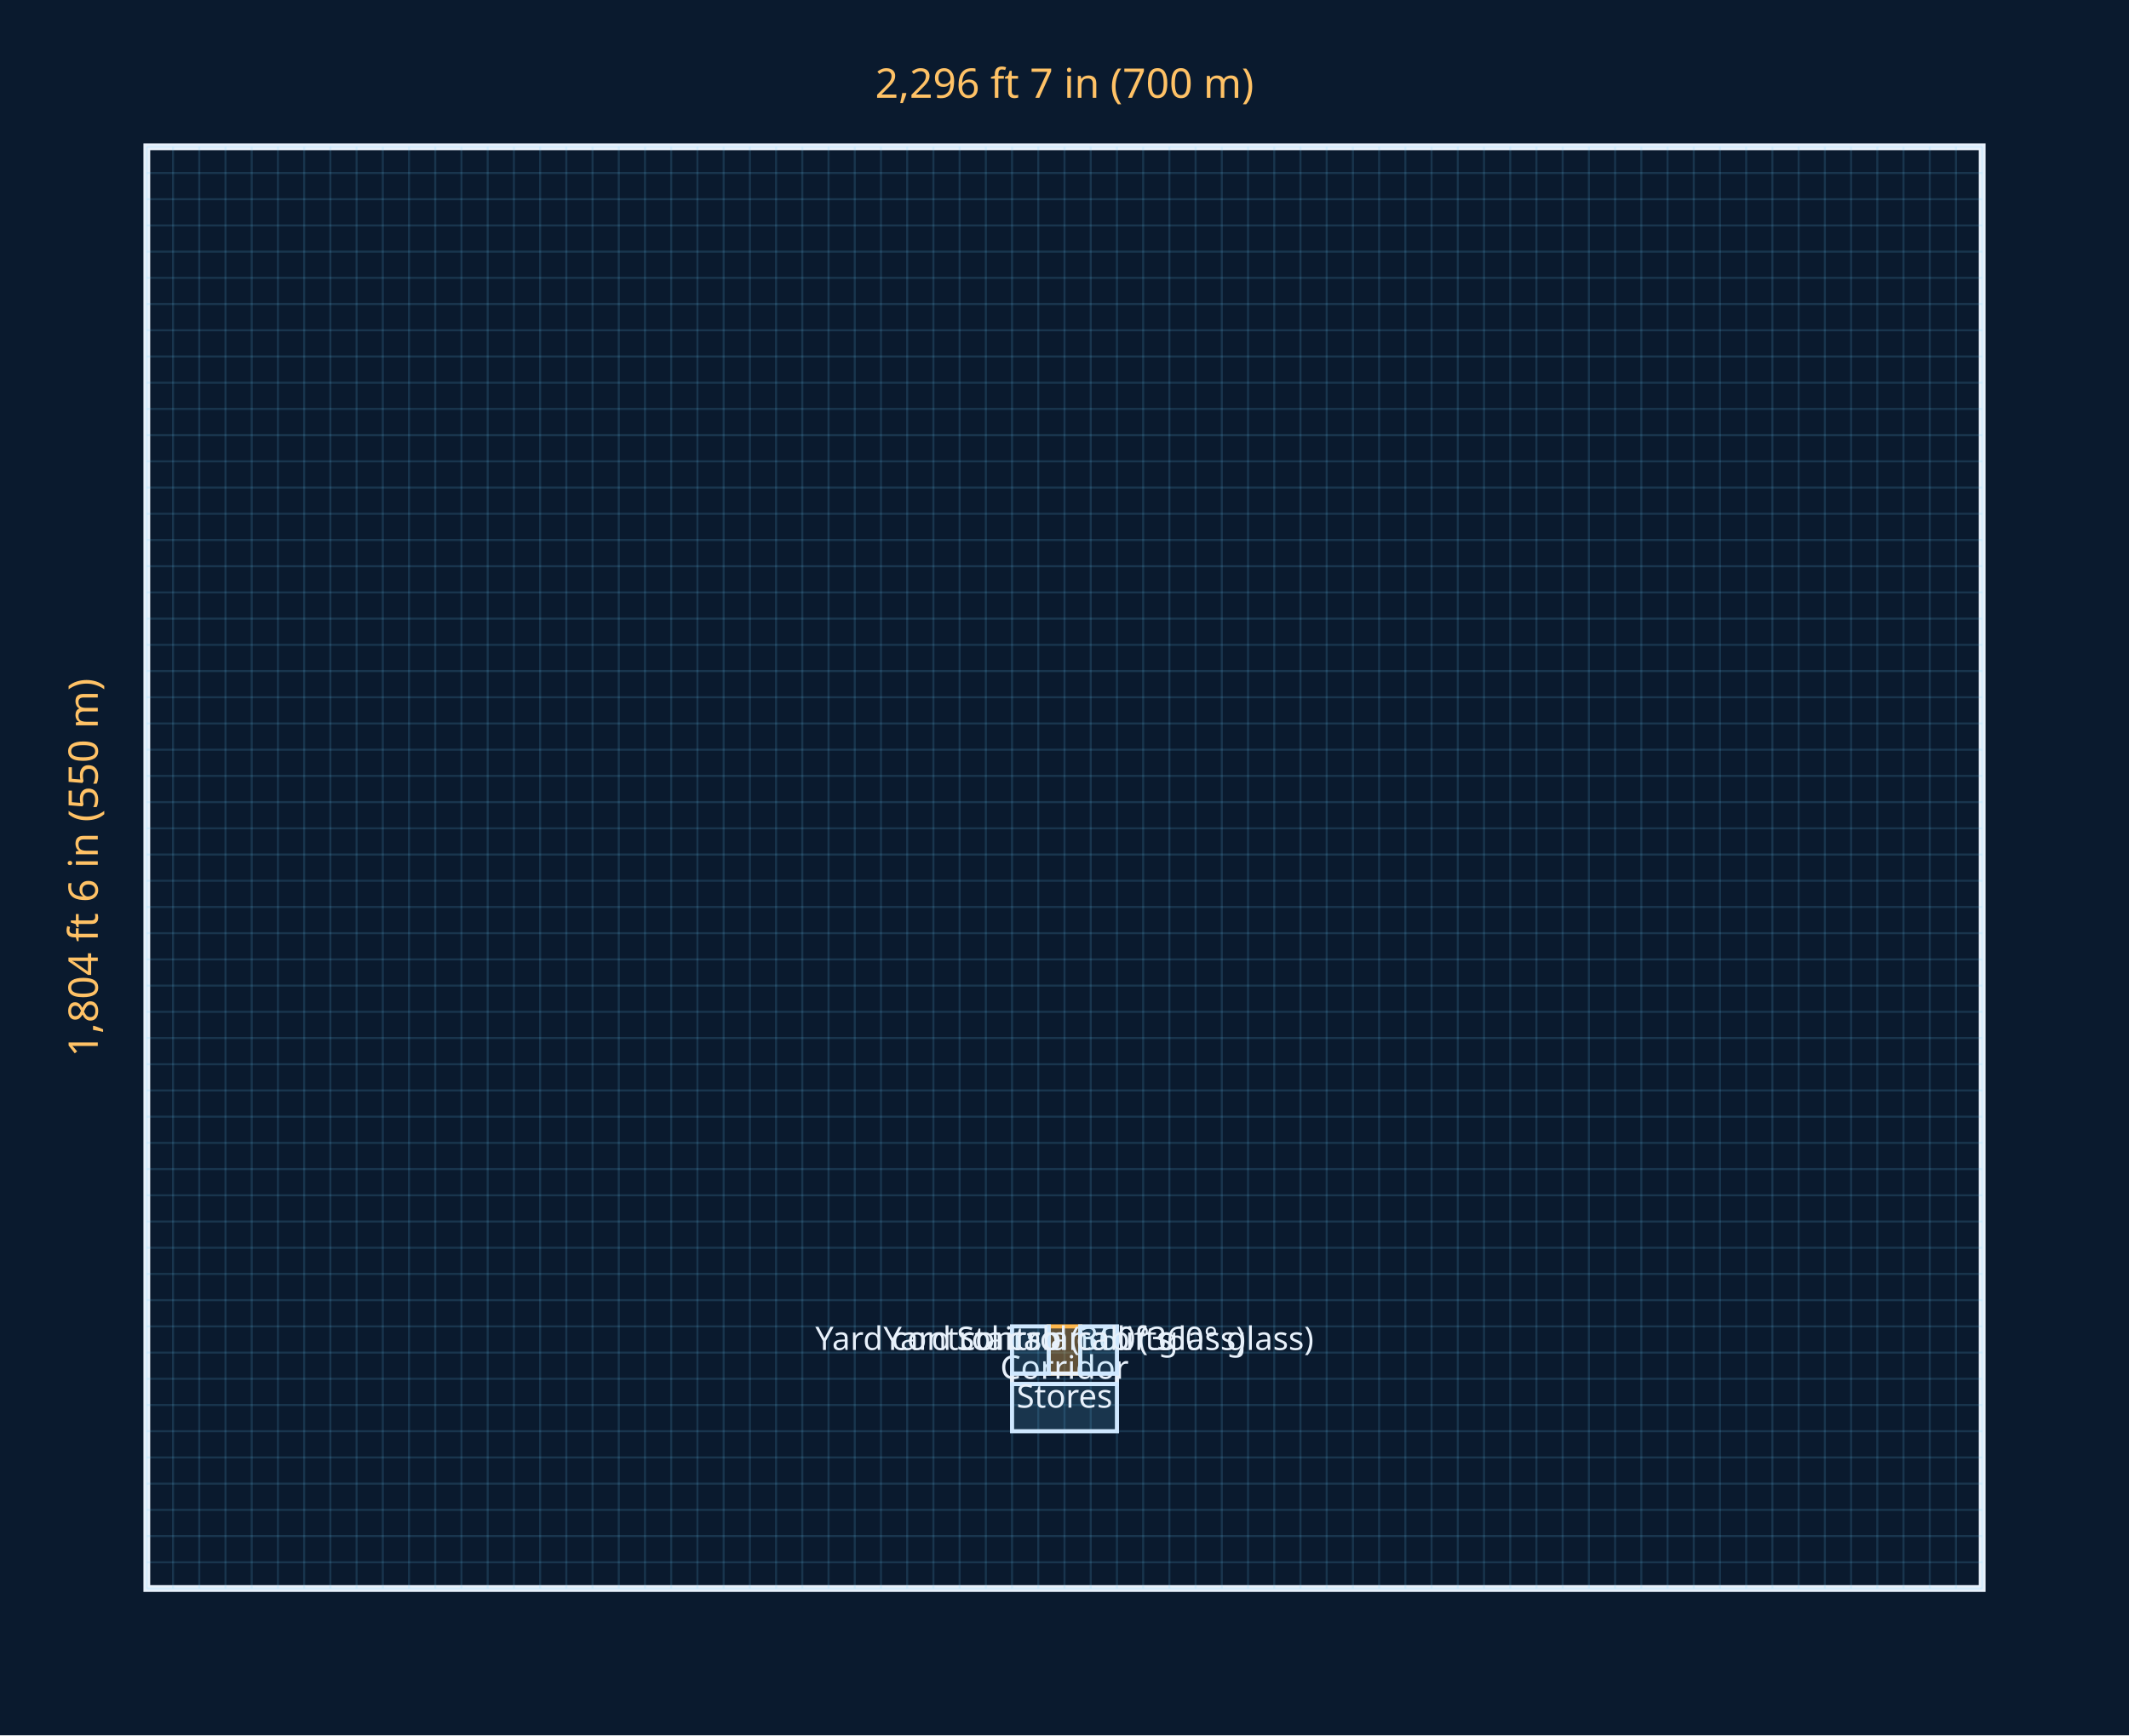
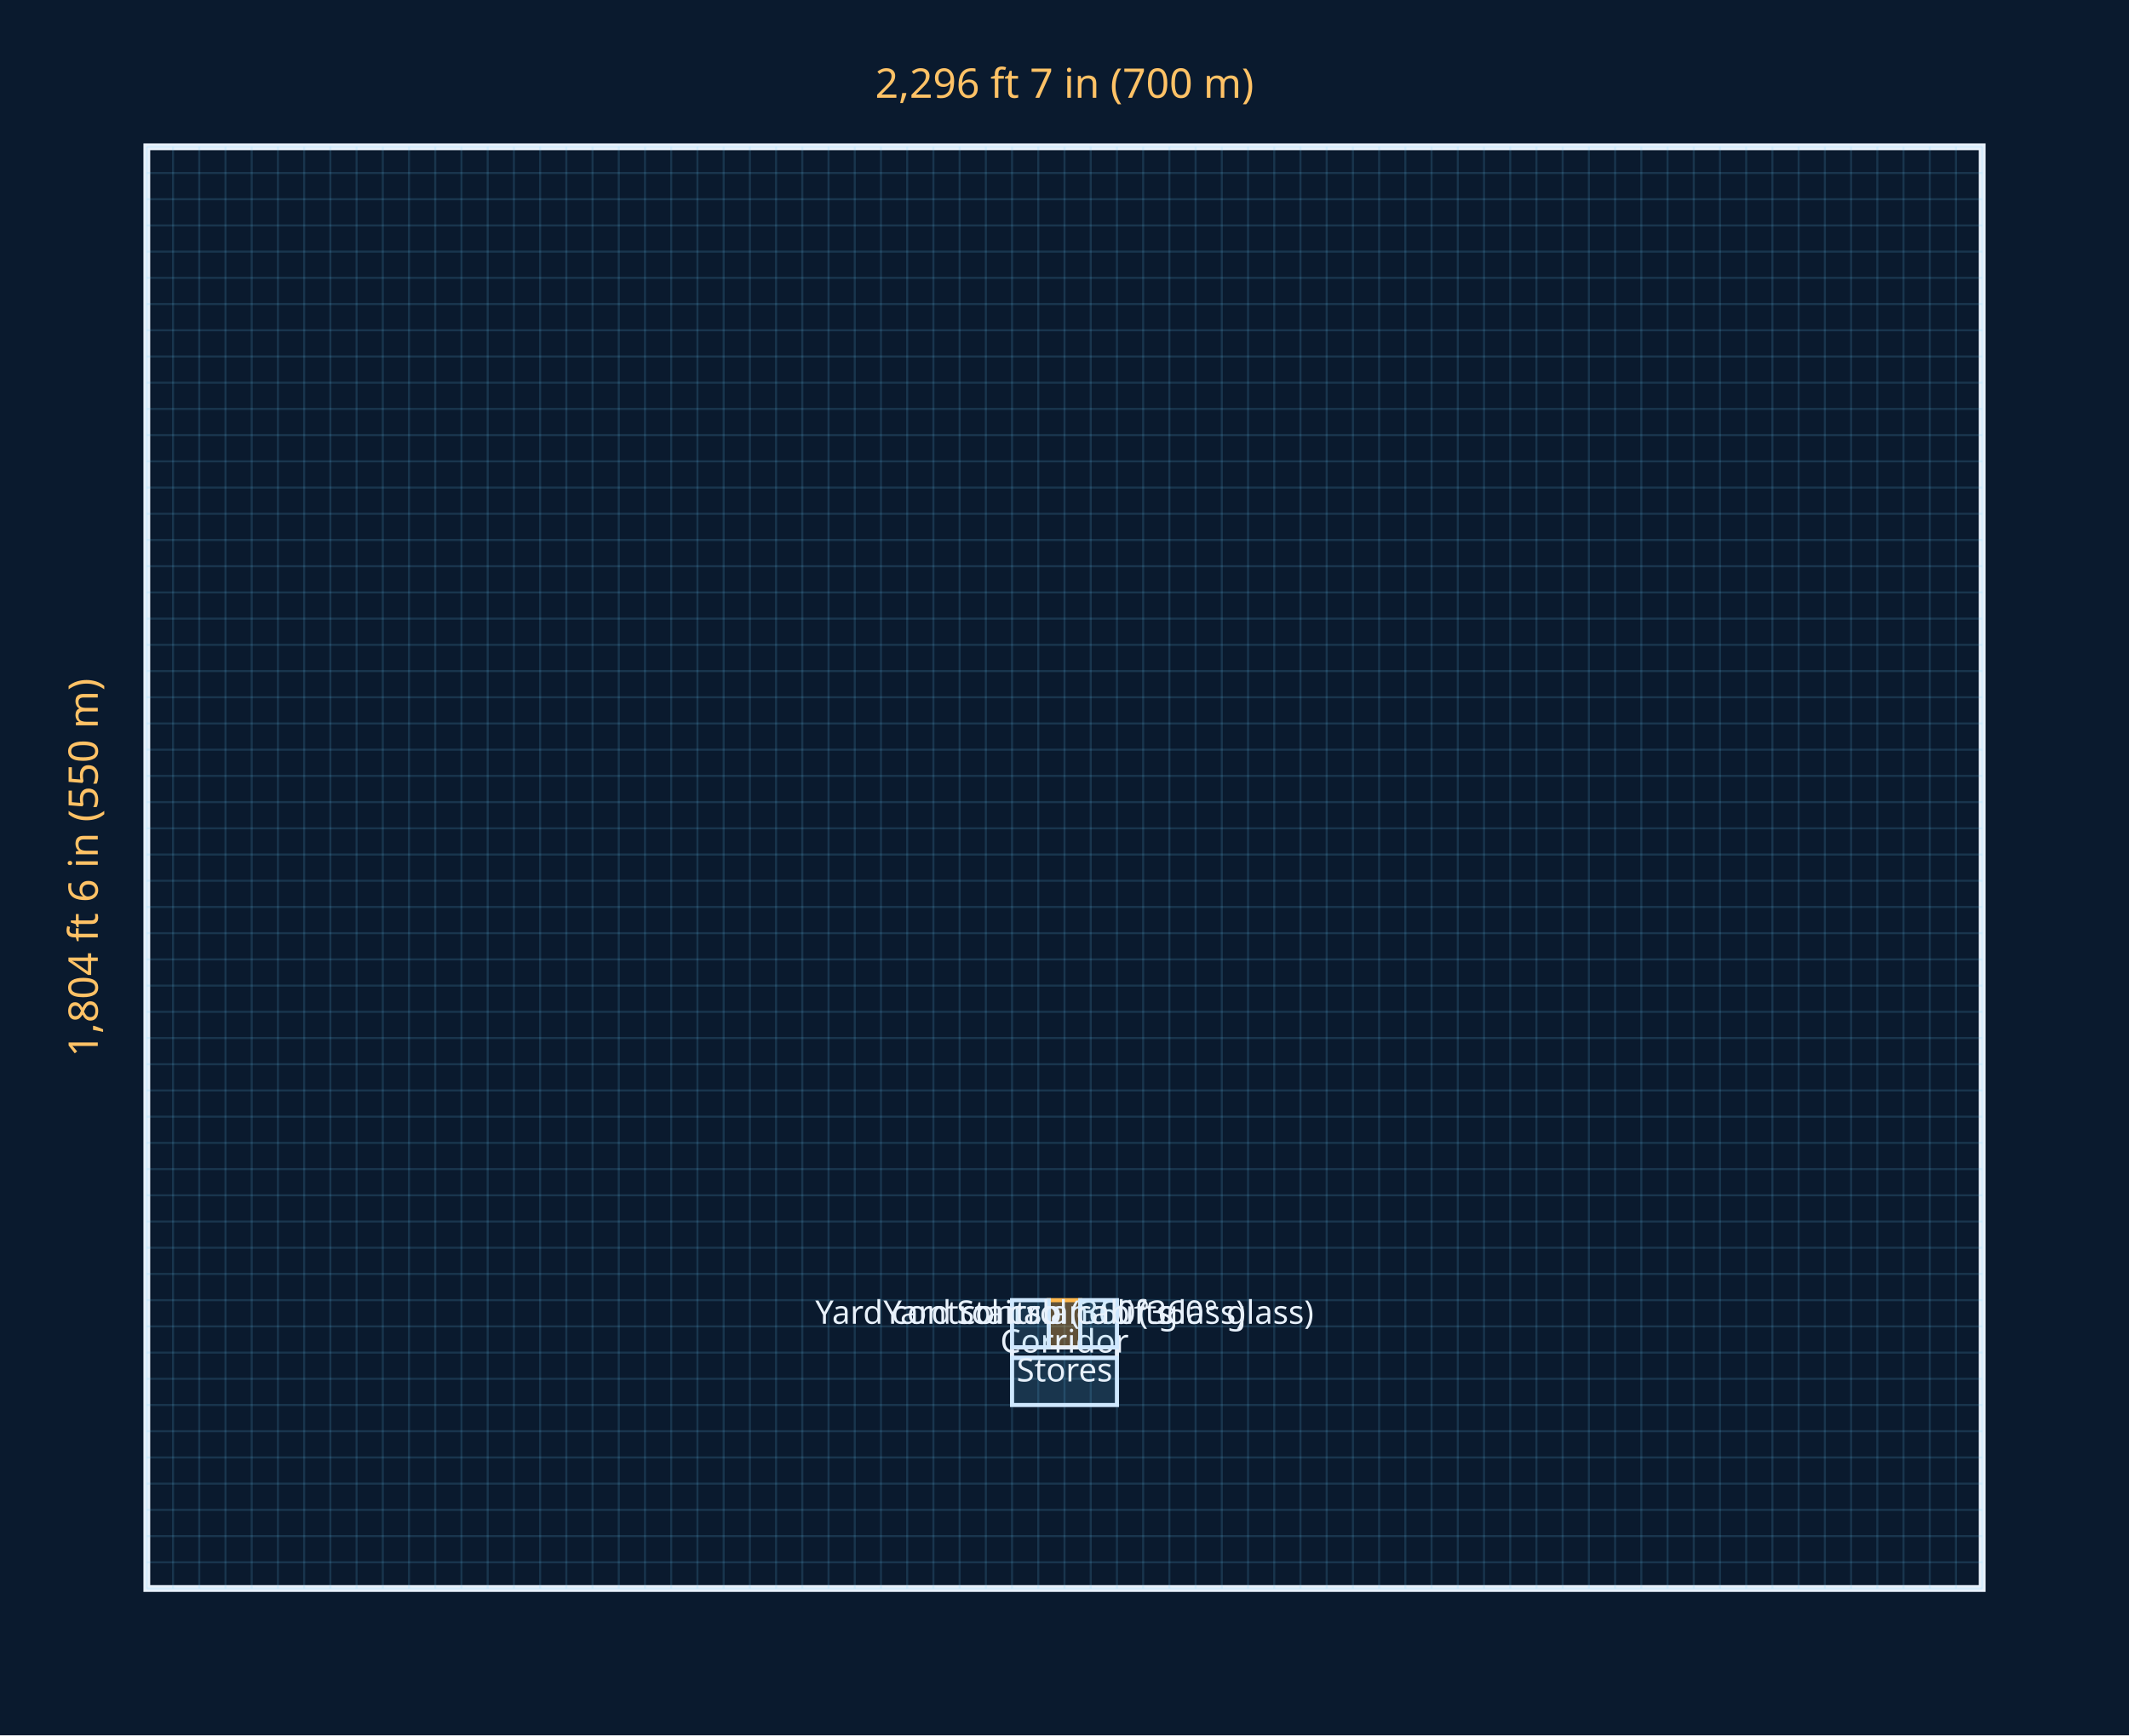
<svg xmlns="http://www.w3.org/2000/svg" viewBox="-56.0 -56.0 812.0 662.0" font-family="Segoe UI, sans-serif">
  <rect x="-56.0" y="-56.0" width="812.0" height="662.0" fill="#0a1a2e" />
  <rect x="0" y="0" width="700.0" height="550.0" fill="none" stroke="#e8f1fb" stroke-width="2.59" />
  <line x1="0.0" y1="0" x2="0.0" y2="550.0" stroke="#6fd0ff" stroke-opacity=".15" stroke-width="0.78" />
  <line x1="10.0" y1="0" x2="10.0" y2="550.0" stroke="#6fd0ff" stroke-opacity=".15" stroke-width="0.78" />
  <line x1="20.0" y1="0" x2="20.0" y2="550.0" stroke="#6fd0ff" stroke-opacity=".15" stroke-width="0.78" />
  <line x1="30.0" y1="0" x2="30.0" y2="550.0" stroke="#6fd0ff" stroke-opacity=".15" stroke-width="0.78" />
  <line x1="40.0" y1="0" x2="40.0" y2="550.0" stroke="#6fd0ff" stroke-opacity=".15" stroke-width="0.78" />
  <line x1="50.0" y1="0" x2="50.0" y2="550.0" stroke="#6fd0ff" stroke-opacity=".15" stroke-width="0.78" />
  <line x1="60.0" y1="0" x2="60.0" y2="550.0" stroke="#6fd0ff" stroke-opacity=".15" stroke-width="0.78" />
  <line x1="70.0" y1="0" x2="70.0" y2="550.0" stroke="#6fd0ff" stroke-opacity=".15" stroke-width="0.78" />
  <line x1="80.0" y1="0" x2="80.0" y2="550.0" stroke="#6fd0ff" stroke-opacity=".15" stroke-width="0.78" />
  <line x1="90.0" y1="0" x2="90.0" y2="550.0" stroke="#6fd0ff" stroke-opacity=".15" stroke-width="0.78" />
  <line x1="100.0" y1="0" x2="100.0" y2="550.0" stroke="#6fd0ff" stroke-opacity=".15" stroke-width="0.78" />
  <line x1="110.0" y1="0" x2="110.0" y2="550.0" stroke="#6fd0ff" stroke-opacity=".15" stroke-width="0.78" />
  <line x1="120.0" y1="0" x2="120.0" y2="550.0" stroke="#6fd0ff" stroke-opacity=".15" stroke-width="0.78" />
  <line x1="130.0" y1="0" x2="130.0" y2="550.0" stroke="#6fd0ff" stroke-opacity=".15" stroke-width="0.78" />
  <line x1="140.0" y1="0" x2="140.0" y2="550.0" stroke="#6fd0ff" stroke-opacity=".15" stroke-width="0.78" />
  <line x1="150.0" y1="0" x2="150.0" y2="550.0" stroke="#6fd0ff" stroke-opacity=".15" stroke-width="0.78" />
  <line x1="160.0" y1="0" x2="160.0" y2="550.0" stroke="#6fd0ff" stroke-opacity=".15" stroke-width="0.78" />
  <line x1="170.0" y1="0" x2="170.0" y2="550.0" stroke="#6fd0ff" stroke-opacity=".15" stroke-width="0.78" />
  <line x1="180.0" y1="0" x2="180.0" y2="550.0" stroke="#6fd0ff" stroke-opacity=".15" stroke-width="0.78" />
  <line x1="190.0" y1="0" x2="190.0" y2="550.0" stroke="#6fd0ff" stroke-opacity=".15" stroke-width="0.78" />
  <line x1="200.0" y1="0" x2="200.0" y2="550.0" stroke="#6fd0ff" stroke-opacity=".15" stroke-width="0.78" />
  <line x1="210.0" y1="0" x2="210.0" y2="550.0" stroke="#6fd0ff" stroke-opacity=".15" stroke-width="0.78" />
  <line x1="220.0" y1="0" x2="220.0" y2="550.0" stroke="#6fd0ff" stroke-opacity=".15" stroke-width="0.78" />
  <line x1="230.0" y1="0" x2="230.0" y2="550.0" stroke="#6fd0ff" stroke-opacity=".15" stroke-width="0.78" />
  <line x1="240.0" y1="0" x2="240.0" y2="550.0" stroke="#6fd0ff" stroke-opacity=".15" stroke-width="0.78" />
  <line x1="250.0" y1="0" x2="250.0" y2="550.0" stroke="#6fd0ff" stroke-opacity=".15" stroke-width="0.78" />
  <line x1="260.0" y1="0" x2="260.0" y2="550.0" stroke="#6fd0ff" stroke-opacity=".15" stroke-width="0.78" />
  <line x1="270.0" y1="0" x2="270.0" y2="550.0" stroke="#6fd0ff" stroke-opacity=".15" stroke-width="0.78" />
  <line x1="280.0" y1="0" x2="280.0" y2="550.0" stroke="#6fd0ff" stroke-opacity=".15" stroke-width="0.78" />
  <line x1="290.0" y1="0" x2="290.0" y2="550.0" stroke="#6fd0ff" stroke-opacity=".15" stroke-width="0.78" />
  <line x1="300.0" y1="0" x2="300.0" y2="550.0" stroke="#6fd0ff" stroke-opacity=".15" stroke-width="0.78" />
  <line x1="310.0" y1="0" x2="310.0" y2="550.0" stroke="#6fd0ff" stroke-opacity=".15" stroke-width="0.78" />
  <line x1="320.0" y1="0" x2="320.0" y2="550.0" stroke="#6fd0ff" stroke-opacity=".15" stroke-width="0.78" />
  <line x1="330.0" y1="0" x2="330.0" y2="550.0" stroke="#6fd0ff" stroke-opacity=".15" stroke-width="0.78" />
  <line x1="340.0" y1="0" x2="340.0" y2="550.0" stroke="#6fd0ff" stroke-opacity=".15" stroke-width="0.78" />
  <line x1="350.0" y1="0" x2="350.0" y2="550.0" stroke="#6fd0ff" stroke-opacity=".15" stroke-width="0.78" />
  <line x1="360.0" y1="0" x2="360.0" y2="550.0" stroke="#6fd0ff" stroke-opacity=".15" stroke-width="0.78" />
  <line x1="370.0" y1="0" x2="370.0" y2="550.0" stroke="#6fd0ff" stroke-opacity=".15" stroke-width="0.78" />
  <line x1="380.0" y1="0" x2="380.0" y2="550.0" stroke="#6fd0ff" stroke-opacity=".15" stroke-width="0.78" />
  <line x1="390.0" y1="0" x2="390.0" y2="550.0" stroke="#6fd0ff" stroke-opacity=".15" stroke-width="0.78" />
  <line x1="400.0" y1="0" x2="400.0" y2="550.0" stroke="#6fd0ff" stroke-opacity=".15" stroke-width="0.78" />
  <line x1="410.0" y1="0" x2="410.0" y2="550.0" stroke="#6fd0ff" stroke-opacity=".15" stroke-width="0.78" />
  <line x1="420.0" y1="0" x2="420.0" y2="550.0" stroke="#6fd0ff" stroke-opacity=".15" stroke-width="0.78" />
  <line x1="430.0" y1="0" x2="430.0" y2="550.0" stroke="#6fd0ff" stroke-opacity=".15" stroke-width="0.78" />
  <line x1="440.0" y1="0" x2="440.0" y2="550.0" stroke="#6fd0ff" stroke-opacity=".15" stroke-width="0.78" />
  <line x1="450.0" y1="0" x2="450.0" y2="550.0" stroke="#6fd0ff" stroke-opacity=".15" stroke-width="0.78" />
  <line x1="460.0" y1="0" x2="460.0" y2="550.0" stroke="#6fd0ff" stroke-opacity=".15" stroke-width="0.78" />
  <line x1="470.0" y1="0" x2="470.0" y2="550.0" stroke="#6fd0ff" stroke-opacity=".15" stroke-width="0.78" />
  <line x1="480.0" y1="0" x2="480.0" y2="550.0" stroke="#6fd0ff" stroke-opacity=".15" stroke-width="0.78" />
  <line x1="490.0" y1="0" x2="490.0" y2="550.0" stroke="#6fd0ff" stroke-opacity=".15" stroke-width="0.78" />
  <line x1="500.0" y1="0" x2="500.0" y2="550.0" stroke="#6fd0ff" stroke-opacity=".15" stroke-width="0.78" />
  <line x1="510.0" y1="0" x2="510.0" y2="550.0" stroke="#6fd0ff" stroke-opacity=".15" stroke-width="0.78" />
  <line x1="520.0" y1="0" x2="520.0" y2="550.0" stroke="#6fd0ff" stroke-opacity=".15" stroke-width="0.78" />
  <line x1="530.0" y1="0" x2="530.0" y2="550.0" stroke="#6fd0ff" stroke-opacity=".15" stroke-width="0.78" />
  <line x1="540.0" y1="0" x2="540.0" y2="550.0" stroke="#6fd0ff" stroke-opacity=".15" stroke-width="0.78" />
  <line x1="550.0" y1="0" x2="550.0" y2="550.0" stroke="#6fd0ff" stroke-opacity=".15" stroke-width="0.78" />
  <line x1="560.0" y1="0" x2="560.0" y2="550.0" stroke="#6fd0ff" stroke-opacity=".15" stroke-width="0.78" />
  <line x1="570.0" y1="0" x2="570.0" y2="550.0" stroke="#6fd0ff" stroke-opacity=".15" stroke-width="0.78" />
  <line x1="580.0" y1="0" x2="580.0" y2="550.0" stroke="#6fd0ff" stroke-opacity=".15" stroke-width="0.78" />
  <line x1="590.0" y1="0" x2="590.0" y2="550.0" stroke="#6fd0ff" stroke-opacity=".15" stroke-width="0.78" />
  <line x1="600.0" y1="0" x2="600.0" y2="550.0" stroke="#6fd0ff" stroke-opacity=".15" stroke-width="0.78" />
  <line x1="610.0" y1="0" x2="610.0" y2="550.0" stroke="#6fd0ff" stroke-opacity=".15" stroke-width="0.78" />
  <line x1="620.0" y1="0" x2="620.0" y2="550.0" stroke="#6fd0ff" stroke-opacity=".15" stroke-width="0.78" />
  <line x1="630.0" y1="0" x2="630.0" y2="550.0" stroke="#6fd0ff" stroke-opacity=".15" stroke-width="0.78" />
  <line x1="640.0" y1="0" x2="640.0" y2="550.0" stroke="#6fd0ff" stroke-opacity=".15" stroke-width="0.78" />
  <line x1="650.0" y1="0" x2="650.0" y2="550.0" stroke="#6fd0ff" stroke-opacity=".15" stroke-width="0.78" />
  <line x1="660.0" y1="0" x2="660.0" y2="550.0" stroke="#6fd0ff" stroke-opacity=".15" stroke-width="0.78" />
  <line x1="670.0" y1="0" x2="670.0" y2="550.0" stroke="#6fd0ff" stroke-opacity=".15" stroke-width="0.78" />
  <line x1="680.0" y1="0" x2="680.0" y2="550.0" stroke="#6fd0ff" stroke-opacity=".15" stroke-width="0.78" />
  <line x1="690.0" y1="0" x2="690.0" y2="550.0" stroke="#6fd0ff" stroke-opacity=".15" stroke-width="0.78" />
  <line x1="700.0" y1="0" x2="700.0" y2="550.0" stroke="#6fd0ff" stroke-opacity=".15" stroke-width="0.78" />
  <line x1="0" y1="0.0" x2="700.0" y2="0.0" stroke="#6fd0ff" stroke-opacity=".15" stroke-width="0.78" />
  <line x1="0" y1="10.0" x2="700.0" y2="10.0" stroke="#6fd0ff" stroke-opacity=".15" stroke-width="0.78" />
  <line x1="0" y1="20.0" x2="700.0" y2="20.0" stroke="#6fd0ff" stroke-opacity=".15" stroke-width="0.78" />
  <line x1="0" y1="30.0" x2="700.0" y2="30.0" stroke="#6fd0ff" stroke-opacity=".15" stroke-width="0.78" />
  <line x1="0" y1="40.0" x2="700.0" y2="40.0" stroke="#6fd0ff" stroke-opacity=".15" stroke-width="0.78" />
  <line x1="0" y1="50.0" x2="700.0" y2="50.0" stroke="#6fd0ff" stroke-opacity=".15" stroke-width="0.78" />
  <line x1="0" y1="60.0" x2="700.0" y2="60.0" stroke="#6fd0ff" stroke-opacity=".15" stroke-width="0.78" />
  <line x1="0" y1="70.0" x2="700.0" y2="70.0" stroke="#6fd0ff" stroke-opacity=".15" stroke-width="0.78" />
  <line x1="0" y1="80.0" x2="700.0" y2="80.0" stroke="#6fd0ff" stroke-opacity=".15" stroke-width="0.78" />
  <line x1="0" y1="90.0" x2="700.0" y2="90.0" stroke="#6fd0ff" stroke-opacity=".15" stroke-width="0.78" />
  <line x1="0" y1="100.0" x2="700.0" y2="100.0" stroke="#6fd0ff" stroke-opacity=".15" stroke-width="0.78" />
  <line x1="0" y1="110.0" x2="700.0" y2="110.0" stroke="#6fd0ff" stroke-opacity=".15" stroke-width="0.78" />
  <line x1="0" y1="120.0" x2="700.0" y2="120.0" stroke="#6fd0ff" stroke-opacity=".15" stroke-width="0.78" />
  <line x1="0" y1="130.0" x2="700.0" y2="130.0" stroke="#6fd0ff" stroke-opacity=".15" stroke-width="0.78" />
  <line x1="0" y1="140.0" x2="700.0" y2="140.0" stroke="#6fd0ff" stroke-opacity=".15" stroke-width="0.78" />
  <line x1="0" y1="150.0" x2="700.0" y2="150.0" stroke="#6fd0ff" stroke-opacity=".15" stroke-width="0.78" />
  <line x1="0" y1="160.0" x2="700.0" y2="160.0" stroke="#6fd0ff" stroke-opacity=".15" stroke-width="0.78" />
  <line x1="0" y1="170.0" x2="700.0" y2="170.0" stroke="#6fd0ff" stroke-opacity=".15" stroke-width="0.78" />
  <line x1="0" y1="180.0" x2="700.0" y2="180.0" stroke="#6fd0ff" stroke-opacity=".15" stroke-width="0.78" />
  <line x1="0" y1="190.0" x2="700.0" y2="190.0" stroke="#6fd0ff" stroke-opacity=".15" stroke-width="0.78" />
  <line x1="0" y1="200.0" x2="700.0" y2="200.0" stroke="#6fd0ff" stroke-opacity=".15" stroke-width="0.78" />
  <line x1="0" y1="210.0" x2="700.0" y2="210.0" stroke="#6fd0ff" stroke-opacity=".15" stroke-width="0.78" />
  <line x1="0" y1="220.0" x2="700.0" y2="220.0" stroke="#6fd0ff" stroke-opacity=".15" stroke-width="0.78" />
  <line x1="0" y1="230.0" x2="700.0" y2="230.0" stroke="#6fd0ff" stroke-opacity=".15" stroke-width="0.78" />
  <line x1="0" y1="240.0" x2="700.0" y2="240.0" stroke="#6fd0ff" stroke-opacity=".15" stroke-width="0.78" />
  <line x1="0" y1="250.0" x2="700.0" y2="250.0" stroke="#6fd0ff" stroke-opacity=".15" stroke-width="0.78" />
  <line x1="0" y1="260.0" x2="700.0" y2="260.0" stroke="#6fd0ff" stroke-opacity=".15" stroke-width="0.78" />
  <line x1="0" y1="270.0" x2="700.0" y2="270.0" stroke="#6fd0ff" stroke-opacity=".15" stroke-width="0.78" />
  <line x1="0" y1="280.0" x2="700.0" y2="280.0" stroke="#6fd0ff" stroke-opacity=".15" stroke-width="0.78" />
  <line x1="0" y1="290.0" x2="700.0" y2="290.0" stroke="#6fd0ff" stroke-opacity=".15" stroke-width="0.78" />
  <line x1="0" y1="300.0" x2="700.0" y2="300.0" stroke="#6fd0ff" stroke-opacity=".15" stroke-width="0.78" />
  <line x1="0" y1="310.0" x2="700.0" y2="310.0" stroke="#6fd0ff" stroke-opacity=".15" stroke-width="0.78" />
  <line x1="0" y1="320.0" x2="700.0" y2="320.0" stroke="#6fd0ff" stroke-opacity=".15" stroke-width="0.78" />
  <line x1="0" y1="330.0" x2="700.0" y2="330.0" stroke="#6fd0ff" stroke-opacity=".15" stroke-width="0.78" />
  <line x1="0" y1="340.0" x2="700.0" y2="340.0" stroke="#6fd0ff" stroke-opacity=".15" stroke-width="0.78" />
  <line x1="0" y1="350.0" x2="700.0" y2="350.0" stroke="#6fd0ff" stroke-opacity=".15" stroke-width="0.78" />
  <line x1="0" y1="360.0" x2="700.0" y2="360.0" stroke="#6fd0ff" stroke-opacity=".15" stroke-width="0.78" />
  <line x1="0" y1="370.0" x2="700.0" y2="370.0" stroke="#6fd0ff" stroke-opacity=".15" stroke-width="0.78" />
  <line x1="0" y1="380.0" x2="700.0" y2="380.0" stroke="#6fd0ff" stroke-opacity=".15" stroke-width="0.78" />
  <line x1="0" y1="390.0" x2="700.0" y2="390.0" stroke="#6fd0ff" stroke-opacity=".15" stroke-width="0.78" />
  <line x1="0" y1="400.0" x2="700.0" y2="400.0" stroke="#6fd0ff" stroke-opacity=".15" stroke-width="0.78" />
  <line x1="0" y1="410.0" x2="700.0" y2="410.0" stroke="#6fd0ff" stroke-opacity=".15" stroke-width="0.78" />
  <line x1="0" y1="420.0" x2="700.0" y2="420.0" stroke="#6fd0ff" stroke-opacity=".15" stroke-width="0.78" />
  <line x1="0" y1="430.0" x2="700.0" y2="430.0" stroke="#6fd0ff" stroke-opacity=".15" stroke-width="0.78" />
  <line x1="0" y1="440.0" x2="700.0" y2="440.0" stroke="#6fd0ff" stroke-opacity=".15" stroke-width="0.78" />
  <line x1="0" y1="450.0" x2="700.0" y2="450.0" stroke="#6fd0ff" stroke-opacity=".15" stroke-width="0.78" />
  <line x1="0" y1="460.0" x2="700.0" y2="460.0" stroke="#6fd0ff" stroke-opacity=".15" stroke-width="0.78" />
  <line x1="0" y1="470.0" x2="700.0" y2="470.0" stroke="#6fd0ff" stroke-opacity=".15" stroke-width="0.78" />
  <line x1="0" y1="480.0" x2="700.0" y2="480.0" stroke="#6fd0ff" stroke-opacity=".15" stroke-width="0.78" />
  <line x1="0" y1="490.0" x2="700.0" y2="490.0" stroke="#6fd0ff" stroke-opacity=".15" stroke-width="0.78" />
  <line x1="0" y1="500.0" x2="700.0" y2="500.0" stroke="#6fd0ff" stroke-opacity=".15" stroke-width="0.78" />
  <line x1="0" y1="510.0" x2="700.0" y2="510.0" stroke="#6fd0ff" stroke-opacity=".15" stroke-width="0.78" />
  <line x1="0" y1="520.0" x2="700.0" y2="520.0" stroke="#6fd0ff" stroke-opacity=".15" stroke-width="0.78" />
  <line x1="0" y1="530.0" x2="700.0" y2="530.0" stroke="#6fd0ff" stroke-opacity=".15" stroke-width="0.78" />
  <line x1="0" y1="540.0" x2="700.0" y2="540.0" stroke="#6fd0ff" stroke-opacity=".15" stroke-width="0.78" />
  <line x1="0" y1="550.0" x2="700.0" y2="550.0" stroke="#6fd0ff" stroke-opacity=".15" stroke-width="0.78" />
-   <polygon points="344.0,450.0 356.0,450.0 356.0,468.0 344.0,468.0" fill="rgba(255,184,77,.35)" stroke="#ffb84d" stroke-width="1.56" />
-   <text x="350.0" y="459.0" font-size="12.4" fill="#e8f1fb" text-anchor="middle">Stairs and lifts</text>
-   <polygon points="330.0,468.0 370.0,468.0 370.0,472.0 330.0,472.0" fill="none" stroke="#e8f1fb" stroke-width="1.56" />
-   <text x="350.0" y="470.0" font-size="12.4" fill="#e8f1fb" text-anchor="middle">Corridor</text>
-   <polygon points="330.0,450.0 344.0,450.0 344.0,468.0 330.0,468.0" fill="rgba(111,208,255,.15)" stroke="#cfe8ff" stroke-width="1.56" />
-   <text x="337.0" y="459.0" font-size="12.4" fill="#e8f1fb" text-anchor="middle">Yard control cab (360° glass)</text>
-   <polygon points="356.0,450.0 370.0,450.0 370.0,468.0 356.0,468.0" fill="rgba(111,208,255,.15)" stroke="#cfe8ff" stroke-width="1.56" />
-   <text x="363.0" y="459.0" font-size="12.4" fill="#e8f1fb" text-anchor="middle">Yard control cab (360° glass)</text>
-   <polygon points="330.0,472.0 370.0,472.0 370.0,490.0 330.0,490.0" fill="rgba(111,208,255,.15)" stroke="#cfe8ff" stroke-width="1.56" />
-   <text x="350.0" y="481.0" font-size="12.4" fill="#e8f1fb" text-anchor="middle">Stores</text>
+   <polygon points="344.0,440.0 356.0,440.0 356.0,458.0 344.0,458.0" fill="rgba(255,184,77,.35)" stroke="#ffb84d" stroke-width="1.56" />
+   <text x="350.0" y="449.0" font-size="12.4" fill="#e8f1fb" text-anchor="middle">Stairs and lifts</text>
+   <polygon points="330.0,458.0 370.0,458.0 370.0,462.0 330.0,462.0" fill="none" stroke="#e8f1fb" stroke-width="1.56" />
+   <text x="350.0" y="460.0" font-size="12.4" fill="#e8f1fb" text-anchor="middle">Corridor</text>
+   <polygon points="330.0,440.0 344.0,440.0 344.0,458.0 330.0,458.0" fill="rgba(111,208,255,.15)" stroke="#cfe8ff" stroke-width="1.56" />
+   <text x="337.0" y="449.0" font-size="12.4" fill="#e8f1fb" text-anchor="middle">Yard control cab (360° glass)</text>
+   <polygon points="356.0,440.0 370.0,440.0 370.0,458.0 356.0,458.0" fill="rgba(111,208,255,.15)" stroke="#cfe8ff" stroke-width="1.56" />
+   <text x="363.0" y="449.0" font-size="12.4" fill="#e8f1fb" text-anchor="middle">Yard control cab (360° glass)</text>
+   <polygon points="330.0,462.0 370.0,462.0 370.0,480.0 330.0,480.0" fill="rgba(111,208,255,.15)" stroke="#cfe8ff" stroke-width="1.56" />
+   <text x="350.0" y="471.0" font-size="12.4" fill="#e8f1fb" text-anchor="middle">Stores</text>
  <text x="350.0" y="-18.7" font-size="15.6" fill="#ffc266" text-anchor="middle">2,296 ft 7 in (700 m)</text>
  <text x="-18.7" y="275.0" font-size="15.6" fill="#ffc266" text-anchor="middle" transform="rotate(-90 -18.7 275.0)">1,804 ft 6 in (550 m)</text>
</svg>
